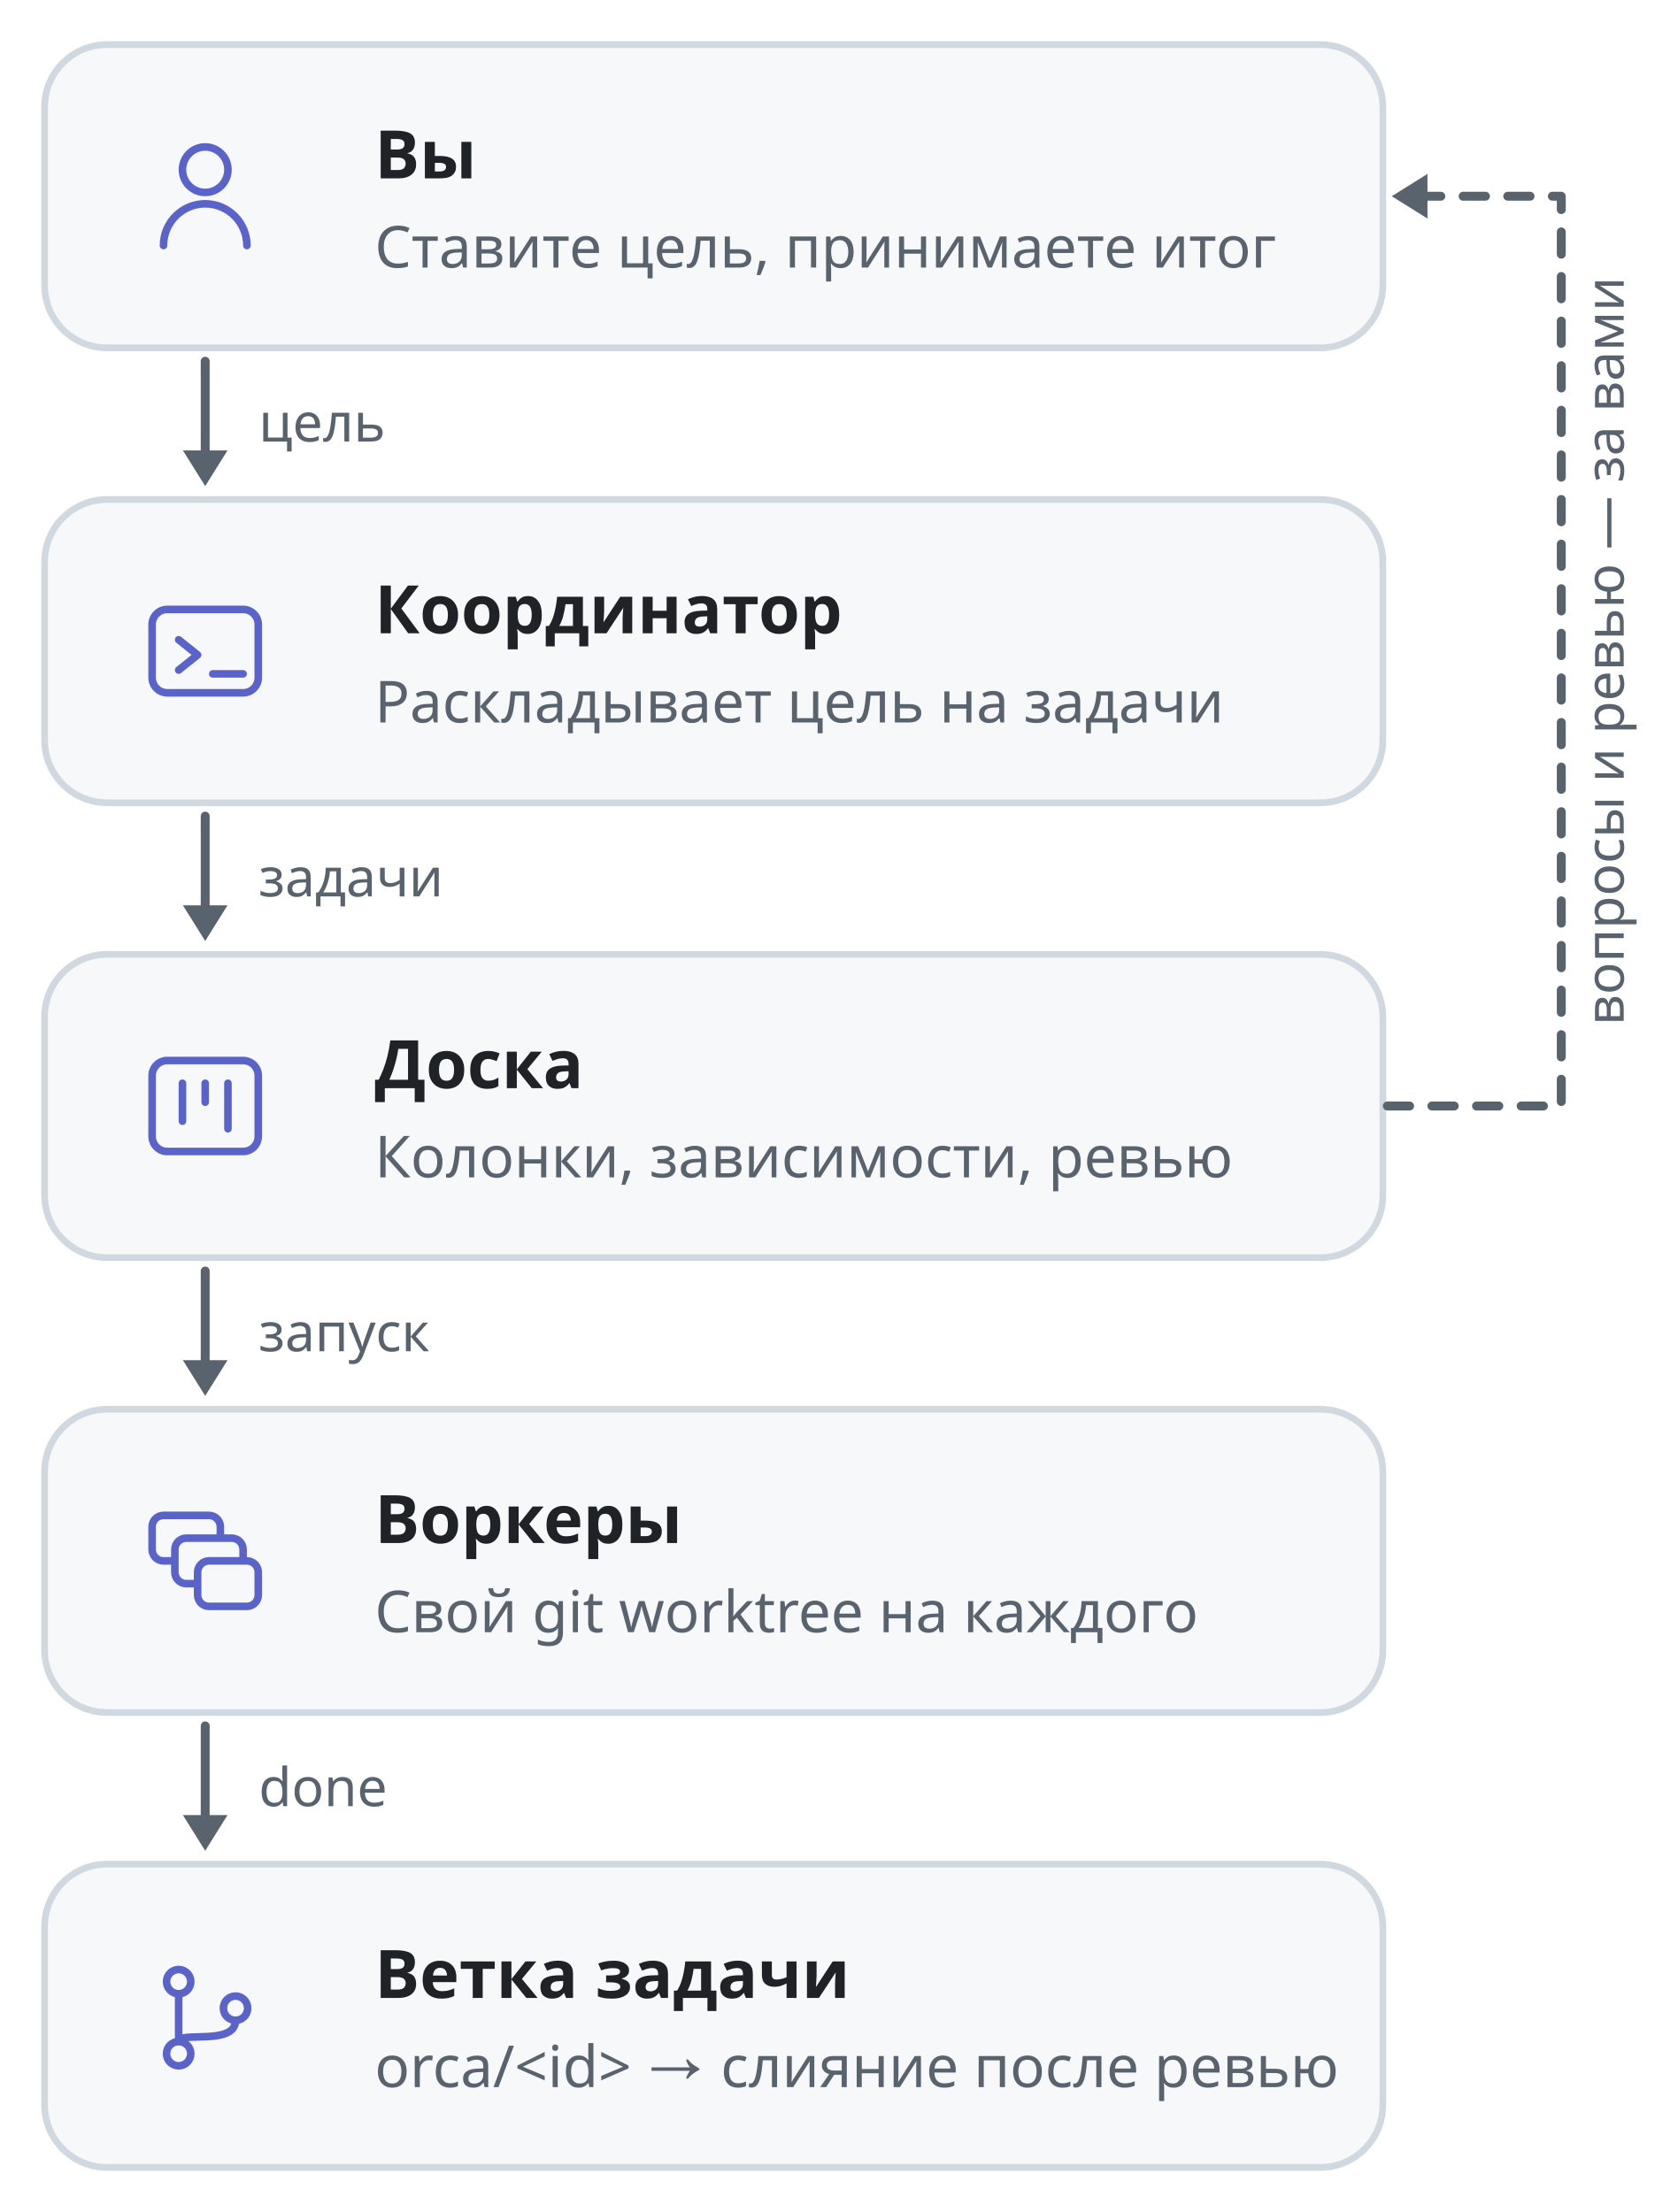
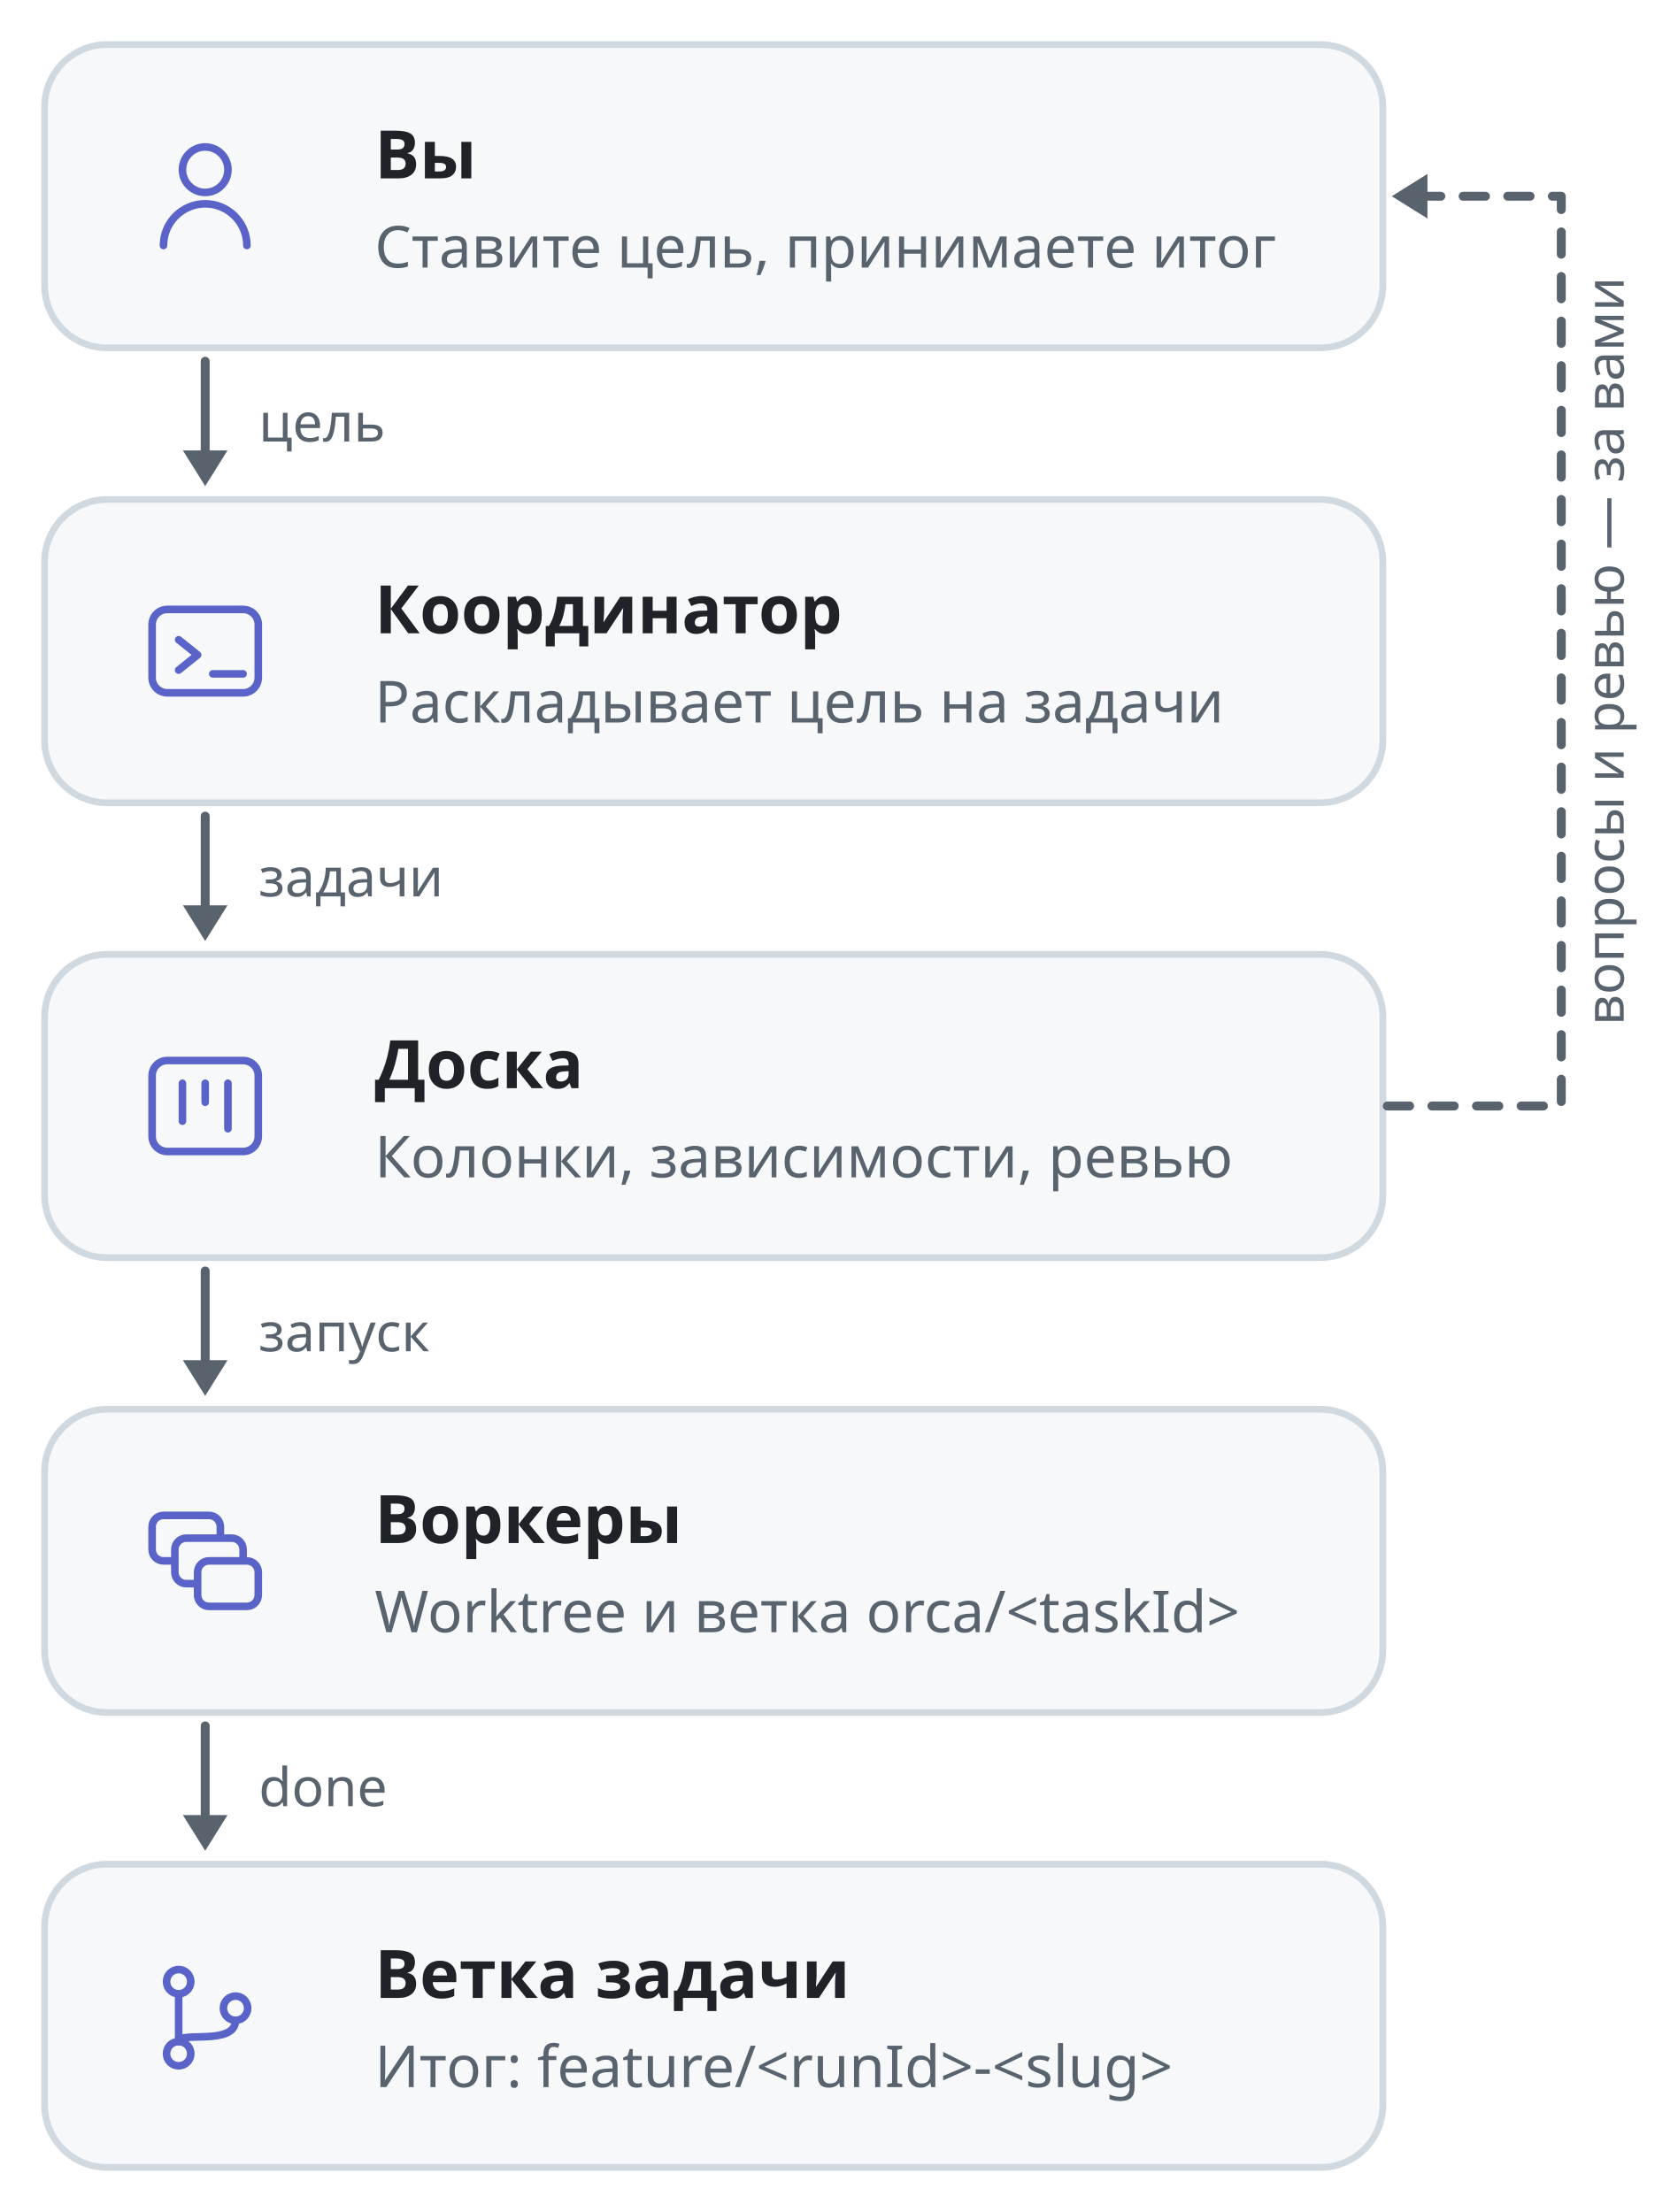
<svg xmlns="http://www.w3.org/2000/svg" viewBox="0 0 376 496" width="376" height="496" role="img" aria-labelledby="t d" font-family="-apple-system, BlinkMacSystemFont, &quot;Segoe UI&quot;, &quot;Noto Sans&quot;, Helvetica, Arial, &quot;Liberation Sans&quot;, &quot;DejaVu Sans&quot;, sans-serif">
  <rect fill="#f6f8fa" stroke="#d1d9e0" stroke-width="1.5" x="10" y="10" width="300" height="68" rx="14" />
  <g fill="none" stroke="#5a63c8" stroke-width="2" stroke-linecap="round" stroke-linejoin="round" transform="translate(46 44) scale(.85)">
    <circle cx="0" cy="-7" r="6" />
    <path d="M-11 13a11 11 0 0 1 22 0" />
  </g>
  <text fill="#1f2328" font-weight="600" x="84" y="40" font-size="15">Вы</text>
  <text fill="#59636e" x="84" y="60" font-size="13">Ставите цель, принимаете итог</text>
  <rect fill="#f6f8fa" stroke="#d1d9e0" stroke-width="1.5" x="10" y="112" width="300" height="68" rx="14" />
  <g fill="none" stroke="#5a63c8" stroke-width="2" stroke-linecap="round" stroke-linejoin="round" transform="translate(46 146) scale(.85)">
    <rect x="-14" y="-11" width="28" height="22" rx="4" />
    <path d="M-7 -3l5 4-5 4M2 6h8" />
  </g>
  <text fill="#1f2328" font-weight="600" x="84" y="142" font-size="15">Координатор</text>
  <text fill="#59636e" x="84" y="162" font-size="13">Раскладывает цель на задачи</text>
  <rect fill="#f6f8fa" stroke="#d1d9e0" stroke-width="1.5" x="10" y="214" width="300" height="68" rx="14" />
  <g fill="none" stroke="#5a63c8" stroke-width="2" stroke-linecap="round" stroke-linejoin="round" transform="translate(46 248) scale(.85)">
    <rect x="-14" y="-12" width="28" height="24" rx="4" />
    <path d="M-6 -6v10M0 -6v5M6 -6v12" />
  </g>
  <text fill="#1f2328" font-weight="600" x="84" y="244" font-size="15">Доска</text>
  <text fill="#59636e" x="84" y="264" font-size="13">Колонки, зависимости, ревью</text>
  <rect fill="#f6f8fa" stroke="#d1d9e0" stroke-width="1.5" x="10" y="316" width="300" height="68" rx="14" />
  <g fill="none" stroke="#5a63c8" stroke-width="2" stroke-linecap="round" stroke-linejoin="round" transform="translate(46 350) scale(.85)">
    <rect x="-14" y="-12" width="18" height="12" rx="3" fill="#f6f8fa" />
    <rect x="-8" y="-6" width="18" height="12" rx="3" fill="#f6f8fa" />
    <rect x="-2" y="0" width="16" height="12" rx="3" fill="#f6f8fa" />
  </g>
  <text fill="#1f2328" font-weight="600" x="84" y="346" font-size="15">Воркеры</text>
-   <text fill="#59636e" x="84" y="366" font-size="13">Свой git worktree на каждого</text>
+   <text fill="#59636e" x="84" y="366" font-size="13">Worktree и ветка orca/&lt;taskId&gt;</text>
  <rect fill="#f6f8fa" stroke="#d1d9e0" stroke-width="1.5" x="10" y="418" width="300" height="68" rx="14" />
  <g fill="none" stroke="#5a63c8" stroke-width="2" stroke-linecap="round" stroke-linejoin="round" transform="translate(46 452) scale(.85)">
    <circle cx="-7" cy="-9" r="3.2" />
    <circle cx="-7" cy="10" r="3.2" />
    <circle cx="8" cy="-2" r="3.2" />
    <path d="M-7 -5.8V6.8M8 1.2C8 8 -7 4 -7 6.8" />
  </g>
  <text fill="#1f2328" font-weight="600" x="84" y="448" font-size="15">Ветка задачи</text>
-   <text fill="#59636e" x="84" y="468" font-size="13">orca/&lt;id&gt; → слияние после ревью</text>
+   <text fill="#59636e" x="84" y="468" font-size="13">Итог: feature/&lt;runId&gt;-&lt;slug&gt;</text>
  <path stroke="#59636e" stroke-width="2" fill="none" stroke-linecap="round" stroke-linejoin="round" d="M46 81V104" />
  <path fill="#59636e" d="M46 109l-5 -8h10z" />
  <text fill="#59636e" x="58" y="99" font-size="12">цель</text>
  <path stroke="#59636e" stroke-width="2" fill="none" stroke-linecap="round" stroke-linejoin="round" d="M46 183V206" />
  <path fill="#59636e" d="M46 211l-5 -8h10z" />
  <text fill="#59636e" x="58" y="201" font-size="12">задачи</text>
  <path stroke="#59636e" stroke-width="2" fill="none" stroke-linecap="round" stroke-linejoin="round" d="M46 285V308" />
  <path fill="#59636e" d="M46 313l-5 -8h10z" />
  <text fill="#59636e" x="58" y="303" font-size="12">запуск</text>
  <path stroke="#59636e" stroke-width="2" fill="none" stroke-linecap="round" stroke-linejoin="round" d="M46 387V410" />
  <path fill="#59636e" d="M46 415l-5 -8h10z" />
  <text fill="#59636e" x="58" y="405" font-size="12">done</text>
  <path stroke="#59636e" stroke-width="2" fill="none" stroke-linecap="round" stroke-linejoin="round" stroke-dasharray="5 5" d="M311 248H350V44H320" />
  <path fill="#59636e" d="M312 44l8 -5v10z" />
  <text fill="#59636e" font-size="12" text-anchor="middle" transform="translate(364 146) rotate(-90)">вопросы и ревью — за вами</text>
</svg>
